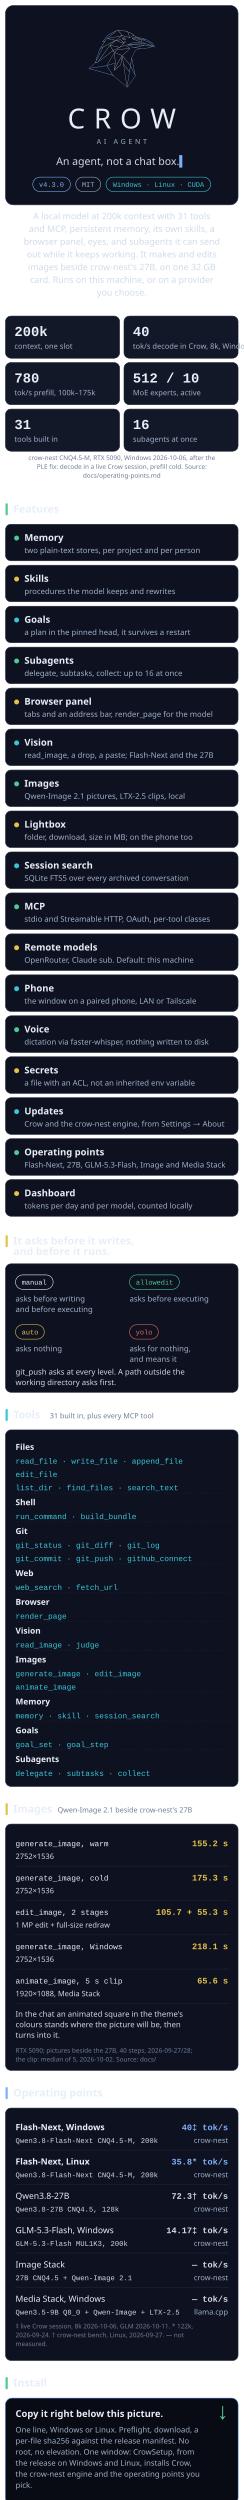
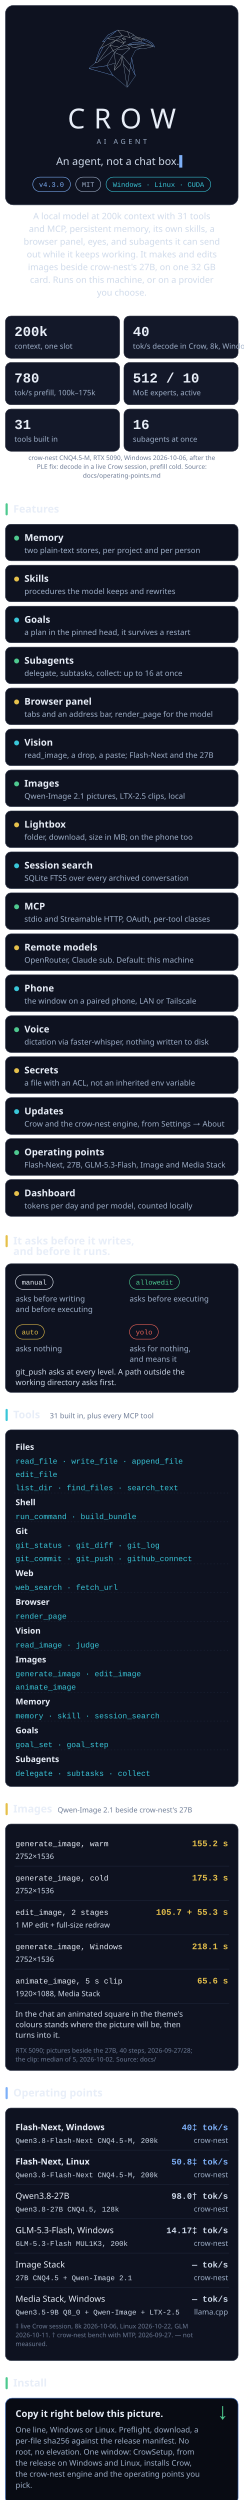
<svg xmlns="http://www.w3.org/2000/svg" viewBox="0 0 440 4516" width="440" height="4516" role="img" aria-label="Crow: an agent, not a chat box. Features, tools, images, operating points.">
  <rect x="10" y="10" width="420" height="360" rx="14" fill="#0e1220" stroke="#1c2438" />
  <g transform="translate(130 16) scale(0.176)">
    <g fill="none" stroke-width="3" stroke-linejoin="round" stroke-linecap="round">
      <path stroke="#6789b2" d="M642 273 650 285" />
      <path stroke="#6789b2" d="M699 404 693 409 651 426 615 496" />
      <path stroke="#6789b2" d="M239 554 183 601 178 610" />
      <path stroke="#6789b2" d="M650 689 573 799 567 802" />
      <path stroke="#6789b2" d="M428 688 563 803" />
      <path stroke="#90a7c2" d="M508 281 457 317" />
      <path stroke="#90a7c2" d="M647 289 622 301" />
      <path stroke="#90a7c2" d="M526 361 498 385" />
      <path stroke="#90a7c2" d="M755 371 820 386 823 389" />
      <path stroke="#90a7c2" d="M833 387 823 389" />
      <path stroke="#90a7c2" d="M823 389 758 405 699 404" />
      <path stroke="#90a7c2" d="M644 399 699 404" />
      <path stroke="#90a7c2" d="M587 414 515 480" />
      <path stroke="#90a7c2" d="M417 431 283 534 272 539" />
      <path stroke="#90a7c2" d="M436 453 433 454 362 573 360 581" />
      <path stroke="#90a7c2" d="M445 556 360 581" />
      <path stroke="#90a7c2" d="M530 572 564 793 567 794" />
      <path stroke="#90a7c2" d="M591 643 567 794" />
      <path stroke="#90a7c2" d="M563 803 567 802" />
      <path stroke="#90a7c2" d="M567 794 567 802" />
      <path stroke="#acbece" d="M572 235 625 261 635 269" />
      <path stroke="#acbece" d="M635 269 593 295" />
      <path stroke="#acbece" d="M635 269 642 273" />
      <path stroke="#acbece" d="M510 276 508 281" />
      <path stroke="#acbece" d="M510 276 376 302 368 306" />
      <path stroke="#acbece" d="M622 301 620 307 624 307" />
      <path stroke="#acbece" d="M534 297 515 302 517 306 532 313" />
      <path stroke="#acbece" d="M624 307 625 310 698 336 700 340" />
      <path stroke="#acbece" d="M624 307 699 311" />
      <path stroke="#acbece" d="M437 335 396 368" />
      <path stroke="#acbece" d="M549 337 544 345 529 355" />
      <path stroke="#acbece" d="M549 337 525 342" />
      <path stroke="#acbece" d="M498 385 497 390" />
      <path stroke="#acbece" d="M578 367 739 372" />
      <path stroke="#acbece" d="M562 369 575 370" />
      <path stroke="#acbece" d="M575 370 579 374 607 380 629 400 644 399" />
      <path stroke="#acbece" d="M739 372 737 375 648 395 644 399" />
      <path stroke="#acbece" d="M739 372 755 371" />
      <path stroke="#acbece" d="M388 376 275 531 272 539" />
      <path stroke="#acbece" d="M497 390 485 394" />
      <path stroke="#acbece" d="M497 390 551 373 590 403 591 407" />
      <path stroke="#acbece" d="M591 407 587 414" />
      <path stroke="#acbece" d="M591 407 465 418 438 447" />
      <path stroke="#acbece" d="M422 430 437 447" />
      <path stroke="#acbece" d="M438 448 515 480" />
      <path stroke="#acbece" d="M436 453 445 556" />
      <path stroke="#acbece" d="M515 484 523 488 594 575 600 578" />
      <path stroke="#acbece" d="M514 491 518 497 530 572" />
      <path stroke="#acbece" d="M272 539 265 547 248 551" />
      <path stroke="#acbece" d="M243 545 248 551" />
      <path stroke="#acbece" d="M248 551 239 554" />
      <path stroke="#acbece" d="M445 556 434 608 434 622" />
      <path stroke="#acbece" d="M530 572 535 574 587 642 591 643" />
      <path stroke="#acbece" d="M601 586 591 643" />
      <path stroke="#b9c0c4" d="M474 218 567 231 572 235" />
      <path stroke="#b9c0c4" d="M474 218 475 223 515 274" />
      <path stroke="#b9c0c4" d="M474 218 467 218" />
      <path stroke="#b9c0c4" d="M572 235 593 295" />
      <path stroke="#b9c0c4" d="M515 274 510 276" />
      <path stroke="#b9c0c4" d="M515 274 593 295" />
      <path stroke="#b9c0c4" d="M457 317 455 322" />
      <path stroke="#b9c0c4" d="M650 285 743 309 747 313" />
      <path stroke="#b9c0c4" d="M647 289 697 307 699 311" />
      <path stroke="#b9c0c4" d="M534 297 532 313" />
      <path stroke="#b9c0c4" d="M534 297 547 306 552 314 533 316 532 313" />
      <path stroke="#b9c0c4" d="M368 306 447 323" />
      <path stroke="#b9c0c4" d="M699 311 720 317" />
      <path stroke="#b9c0c4" d="M720 317 708 340" />
      <path stroke="#b9c0c4" d="M455 322 447 323" />
      <path stroke="#b9c0c4" d="M447 323 438 331" />
      <path stroke="#b9c0c4" d="M458 323 500 317 525 342" />
      <path stroke="#b9c0c4" d="M458 323 461 327 528 354" />
      <path stroke="#b9c0c4" d="M438 331 437 335" />
      <path stroke="#b9c0c4" d="M396 368 393 375" />
      <path stroke="#b9c0c4" d="M438 331 433 331 322 390" />
      <path stroke="#b9c0c4" d="M338 333 292 405" />
      <path stroke="#b9c0c4" d="M525 342 528 354" />
      <path stroke="#b9c0c4" d="M529 355 526 361" />
      <path stroke="#b9c0c4" d="M759 359 828 382" />
      <path stroke="#b9c0c4" d="M393 375 401 394 422 428" />
      <path stroke="#b9c0c4" d="M393 375 388 376" />
      <path stroke="#b9c0c4" d="M393 375 485 394" />
      <path stroke="#b9c0c4" d="M828 382 833 387" />
      <path stroke="#b9c0c4" d="M485 394 484 397 422 428" />
      <path stroke="#b9c0c4" d="M422 430 417 431" />
      <path stroke="#b9c0c4" d="M514 488 506 493 434 622" />
      <path stroke="#b9c0c4" d="M514 491 501 573 438 628 433 629" />
      <path stroke="#b9c0c4" d="M434 622 433 629" />
      <path stroke="#7eb0f8" d="M467 218 452 228" />
      <path stroke="#7eb0f8" d="M452 228 449 234 366 298 363 305" />
      <path stroke="#7eb0f8" d="M452 228 447 228 371 268 317 334 316 339" />
      <path stroke="#7eb0f8" d="M363 305 355 308 338 333" />
      <path stroke="#7eb0f8" d="M747 313 725 317" />
      <path stroke="#7eb0f8" d="M747 313 761 314 825 352 843 380 844 386" />
      <path stroke="#7eb0f8" d="M725 317 795 347 830 378" />
      <path stroke="#7eb0f8" d="M322 390 319 394" />
      <path stroke="#7eb0f8" d="M338 333 316 339" />
      <path stroke="#7eb0f8" d="M700 340 623 348 592 358 591 361" />
      <path stroke="#7eb0f8" d="M700 340 708 340" />
      <path stroke="#7eb0f8" d="M708 340 745 354 747 358" />
      <path stroke="#7eb0f8" d="M747 358 595 363 591 361" />
      <path stroke="#7eb0f8" d="M747 358 759 359" />
      <path stroke="#7eb0f8" d="M591 361 580 363 578 367" />
      <path stroke="#7eb0f8" d="M830 378 836 380 838 386" />
      <path stroke="#7eb0f8" d="M844 386 851 394" />
      <path stroke="#7eb0f8" d="M319 394 262 508 249 528" />
      <path stroke="#7eb0f8" d="M319 394 292 405" />
      <path stroke="#7eb0f8" d="M615 496 614 508" />
      <path stroke="#7eb0f8" d="M292 405 285 413 248 523 249 528" />
      <path stroke="#7eb0f8" d="M614 508 600 578" />
      <path stroke="#7eb0f8" d="M614 508 647 674" />
      <path stroke="#7eb0f8" d="M249 528 243 545" />
      <path stroke="#7eb0f8" d="M243 545 239 554" />
      <path stroke="#7eb0f8" d="M600 578 601 586" />
      <path stroke="#7eb0f8" d="M358 583 178 610" />
      <path stroke="#7eb0f8" d="M358 583 415 675 416 681" />
      <path stroke="#7eb0f8" d="M601 586 643 672 647 674" />
      <path stroke="#7eb0f8" d="M178 610 179 614 416 681" />
      <path stroke="#7eb0f8" d="M647 674 650 689" />
      <path stroke="#7eb0f8" d="M416 681 428 688" />
    </g>
  </g>
  <text x="220.0" y="232" font-family="-apple-system,BlinkMacSystemFont,'Segoe UI','Noto Sans',Helvetica,Arial,sans-serif" font-size="50" font-weight="300" fill="#e8eef8" text-anchor="middle" letter-spacing="16">CROW</text>
  <text x="220.0" y="260" font-family="-apple-system,BlinkMacSystemFont,'Segoe UI','Noto Sans',Helvetica,Arial,sans-serif" font-size="12.5" font-weight="400" fill="#9fb0c9" text-anchor="middle" letter-spacing="5">AI AGENT</text>
  <text x="220.0" y="298" text-anchor="middle" font-family="-apple-system,BlinkMacSystemFont,'Segoe UI','Noto Sans',Helvetica,Arial,sans-serif" font-size="19" fill="#cfdaea">An agent, not a chat box.<tspan fill="#7eb0f8">▍<animate attributeName="opacity" values="1;1;0;0" keyTimes="0;.5;.5;1" dur="1.1s" repeatCount="indefinite" />
    </tspan>
  </text>
  <rect x="59.2" y="320" width="68" height="26" rx="13" fill="none" stroke="#7eb0f8" />
  <text x="93" y="337.5" font-family="ui-monospace,SFMono-Regular,'SF Mono',Menlo,Consolas,'Liberation Mono',monospace" font-size="12.5" font-weight="400" fill="#7eb0f8" text-anchor="middle" letter-spacing="0">v4.3.0</text>
  <rect x="136.8" y="320" width="45" height="26" rx="13" fill="none" stroke="#9fb0c9" />
  <text x="159.2" y="337.5" font-family="ui-monospace,SFMono-Regular,'SF Mono',Menlo,Consolas,'Liberation Mono',monospace" font-size="12.5" font-weight="400" fill="#9fb0c9" text-anchor="middle" letter-spacing="0">MIT</text>
  <rect x="191.6" y="320" width="189" height="26" rx="13" fill="none" stroke="#39c6d8" />
  <text x="286.2" y="337.5" font-family="ui-monospace,SFMono-Regular,'SF Mono',Menlo,Consolas,'Liberation Mono',monospace" font-size="12.5" font-weight="400" fill="#39c6d8" text-anchor="middle" letter-spacing="0">Windows · Linux · CUDA</text>
  <text x="220.0" y="396" font-family="-apple-system,BlinkMacSystemFont,'Segoe UI','Noto Sans',Helvetica,Arial,sans-serif" font-size="16" font-weight="400" fill="#cfdaea" text-anchor="middle" letter-spacing="0">A local model at 200k context with 31 tools</text>
  <text x="220.0" y="419" font-family="-apple-system,BlinkMacSystemFont,'Segoe UI','Noto Sans',Helvetica,Arial,sans-serif" font-size="16" font-weight="400" fill="#cfdaea" text-anchor="middle" letter-spacing="0">and MCP, persistent memory, its own skills, a</text>
  <text x="220.0" y="442" font-family="-apple-system,BlinkMacSystemFont,'Segoe UI','Noto Sans',Helvetica,Arial,sans-serif" font-size="16" font-weight="400" fill="#cfdaea" text-anchor="middle" letter-spacing="0">browser panel, eyes, and subagents it can send</text>
  <text x="220.0" y="465" font-family="-apple-system,BlinkMacSystemFont,'Segoe UI','Noto Sans',Helvetica,Arial,sans-serif" font-size="16" font-weight="400" fill="#cfdaea" text-anchor="middle" letter-spacing="0">out while it keeps working. It makes and edits</text>
  <text x="220.0" y="488" font-family="-apple-system,BlinkMacSystemFont,'Segoe UI','Noto Sans',Helvetica,Arial,sans-serif" font-size="16" font-weight="400" fill="#cfdaea" text-anchor="middle" letter-spacing="0">images beside crow-nest's 27B, on one 32 GB</text>
  <text x="220.0" y="511" font-family="-apple-system,BlinkMacSystemFont,'Segoe UI','Noto Sans',Helvetica,Arial,sans-serif" font-size="16" font-weight="400" fill="#cfdaea" text-anchor="middle" letter-spacing="0">card. Runs on this machine, or on a provider</text>
  <text x="220.0" y="534" font-family="-apple-system,BlinkMacSystemFont,'Segoe UI','Noto Sans',Helvetica,Arial,sans-serif" font-size="16" font-weight="400" fill="#cfdaea" text-anchor="middle" letter-spacing="0">you choose.</text>
  <rect x="10" y="571" width="206" height="76" rx="10" fill="#131829" stroke="#131829" />
  <text x="26" y="607" font-family="ui-monospace,SFMono-Regular,'SF Mono',Menlo,Consolas,'Liberation Mono',monospace" font-size="25" font-weight="600" fill="#e8eef8" text-anchor="start" letter-spacing="0">200k</text>
  <text x="26" y="630" font-family="-apple-system,BlinkMacSystemFont,'Segoe UI','Noto Sans',Helvetica,Arial,sans-serif" font-size="13.5" font-weight="400" fill="#9fb0c9" text-anchor="start" letter-spacing="0">context, one slot</text>
  <rect x="224" y="571" width="206" height="76" rx="10" fill="#131829" stroke="#131829" />
  <text x="240" y="607" font-family="ui-monospace,SFMono-Regular,'SF Mono',Menlo,Consolas,'Liberation Mono',monospace" font-size="25" font-weight="600" fill="#e8eef8" text-anchor="start" letter-spacing="0">40</text>
  <text x="240" y="630" font-family="-apple-system,BlinkMacSystemFont,'Segoe UI','Noto Sans',Helvetica,Arial,sans-serif" font-size="13.5" font-weight="400" fill="#9fb0c9" text-anchor="start" letter-spacing="0">tok/s decode in Crow, 8k, Windows</text>
  <rect x="10" y="655" width="206" height="76" rx="10" fill="#131829" stroke="#131829" />
  <text x="26" y="691" font-family="ui-monospace,SFMono-Regular,'SF Mono',Menlo,Consolas,'Liberation Mono',monospace" font-size="25" font-weight="600" fill="#e8eef8" text-anchor="start" letter-spacing="0">780</text>
  <text x="26" y="714" font-family="-apple-system,BlinkMacSystemFont,'Segoe UI','Noto Sans',Helvetica,Arial,sans-serif" font-size="13.5" font-weight="400" fill="#9fb0c9" text-anchor="start" letter-spacing="0">tok/s prefill, 100k–175k</text>
  <rect x="224" y="655" width="206" height="76" rx="10" fill="#131829" stroke="#131829" />
  <text x="240" y="691" font-family="ui-monospace,SFMono-Regular,'SF Mono',Menlo,Consolas,'Liberation Mono',monospace" font-size="25" font-weight="600" fill="#e8eef8" text-anchor="start" letter-spacing="0">512 / 10</text>
  <text x="240" y="714" font-family="-apple-system,BlinkMacSystemFont,'Segoe UI','Noto Sans',Helvetica,Arial,sans-serif" font-size="13.5" font-weight="400" fill="#9fb0c9" text-anchor="start" letter-spacing="0">MoE experts, active</text>
  <rect x="10" y="739" width="206" height="76" rx="10" fill="#131829" stroke="#131829" />
  <text x="26" y="775" font-family="ui-monospace,SFMono-Regular,'SF Mono',Menlo,Consolas,'Liberation Mono',monospace" font-size="25" font-weight="600" fill="#e8eef8" text-anchor="start" letter-spacing="0">31</text>
  <text x="26" y="798" font-family="-apple-system,BlinkMacSystemFont,'Segoe UI','Noto Sans',Helvetica,Arial,sans-serif" font-size="13.5" font-weight="400" fill="#9fb0c9" text-anchor="start" letter-spacing="0">tools built in</text>
  <rect x="224" y="739" width="206" height="76" rx="10" fill="#131829" stroke="#131829" />
  <text x="240" y="775" font-family="ui-monospace,SFMono-Regular,'SF Mono',Menlo,Consolas,'Liberation Mono',monospace" font-size="25" font-weight="600" fill="#e8eef8" text-anchor="start" letter-spacing="0">16</text>
  <text x="240" y="798" font-family="-apple-system,BlinkMacSystemFont,'Segoe UI','Noto Sans',Helvetica,Arial,sans-serif" font-size="13.5" font-weight="400" fill="#9fb0c9" text-anchor="start" letter-spacing="0">subagents at once</text>
  <text x="220.0" y="831" font-family="-apple-system,BlinkMacSystemFont,'Segoe UI','Noto Sans',Helvetica,Arial,sans-serif" font-size="11.5" font-weight="400" fill="#6d7b95" text-anchor="middle" letter-spacing="0">crow-nest CNQ4.5-M, RTX 5090, Windows 2026-10-06, after the</text>
  <text x="220.0" y="847" font-family="-apple-system,BlinkMacSystemFont,'Segoe UI','Noto Sans',Helvetica,Arial,sans-serif" font-size="11.5" font-weight="400" fill="#6d7b95" text-anchor="middle" letter-spacing="0">PLE fix: decode in a live Crow session, prefill cold. Source:</text>
  <text x="220.0" y="863" font-family="-apple-system,BlinkMacSystemFont,'Segoe UI','Noto Sans',Helvetica,Arial,sans-serif" font-size="11.5" font-weight="400" fill="#6d7b95" text-anchor="middle" letter-spacing="0">docs/operating-points.md</text>
  <rect x="10" y="909" width="4" height="22" rx="2" fill="#4ec98f" />
  <text x="24" y="926" font-family="-apple-system,BlinkMacSystemFont,'Segoe UI','Noto Sans',Helvetica,Arial,sans-serif" font-size="19" font-weight="600" fill="#e8eef8" text-anchor="start" letter-spacing="0">Features</text>
  <rect x="10" y="947" width="420" height="66" rx="10" fill="#0e1220" stroke="#1c2438" />
  <circle cx="30" cy="972" r="4.5" fill="#4ec98f" />
  <text x="44" y="977" font-family="-apple-system,BlinkMacSystemFont,'Segoe UI','Noto Sans',Helvetica,Arial,sans-serif" font-size="17" font-weight="600" fill="#e8eef8" text-anchor="start" letter-spacing="0">Memory</text>
  <text x="44" y="999" font-family="-apple-system,BlinkMacSystemFont,'Segoe UI','Noto Sans',Helvetica,Arial,sans-serif" font-size="14" font-weight="400" fill="#9fb0c9" text-anchor="start" letter-spacing="0">two plain-text stores, per project and per person</text>
  <rect x="10" y="1021" width="420" height="66" rx="10" fill="#0e1220" stroke="#1c2438" />
  <circle cx="30" cy="1046" r="4.5" fill="#e5c04b" />
  <text x="44" y="1051" font-family="-apple-system,BlinkMacSystemFont,'Segoe UI','Noto Sans',Helvetica,Arial,sans-serif" font-size="17" font-weight="600" fill="#e8eef8" text-anchor="start" letter-spacing="0">Skills</text>
  <text x="44" y="1073" font-family="-apple-system,BlinkMacSystemFont,'Segoe UI','Noto Sans',Helvetica,Arial,sans-serif" font-size="14" font-weight="400" fill="#9fb0c9" text-anchor="start" letter-spacing="0">procedures the model keeps and rewrites</text>
  <rect x="10" y="1095" width="420" height="66" rx="10" fill="#0e1220" stroke="#1c2438" />
  <circle cx="30" cy="1120" r="4.5" fill="#39c6d8" />
  <text x="44" y="1125" font-family="-apple-system,BlinkMacSystemFont,'Segoe UI','Noto Sans',Helvetica,Arial,sans-serif" font-size="17" font-weight="600" fill="#e8eef8" text-anchor="start" letter-spacing="0">Goals</text>
  <text x="44" y="1147" font-family="-apple-system,BlinkMacSystemFont,'Segoe UI','Noto Sans',Helvetica,Arial,sans-serif" font-size="14" font-weight="400" fill="#9fb0c9" text-anchor="start" letter-spacing="0">a plan in the pinned head, it survives a restart</text>
  <rect x="10" y="1169" width="420" height="66" rx="10" fill="#0e1220" stroke="#1c2438" />
  <circle cx="30" cy="1194" r="4.5" fill="#4ec98f" />
  <text x="44" y="1199" font-family="-apple-system,BlinkMacSystemFont,'Segoe UI','Noto Sans',Helvetica,Arial,sans-serif" font-size="17" font-weight="600" fill="#e8eef8" text-anchor="start" letter-spacing="0">Subagents</text>
  <text x="44" y="1221" font-family="-apple-system,BlinkMacSystemFont,'Segoe UI','Noto Sans',Helvetica,Arial,sans-serif" font-size="14" font-weight="400" fill="#9fb0c9" text-anchor="start" letter-spacing="0">delegate, subtasks, collect: up to 16 at once</text>
  <rect x="10" y="1243" width="420" height="66" rx="10" fill="#0e1220" stroke="#1c2438" />
  <circle cx="30" cy="1268" r="4.5" fill="#e5c04b" />
  <text x="44" y="1273" font-family="-apple-system,BlinkMacSystemFont,'Segoe UI','Noto Sans',Helvetica,Arial,sans-serif" font-size="17" font-weight="600" fill="#e8eef8" text-anchor="start" letter-spacing="0">Browser panel</text>
  <text x="44" y="1295" font-family="-apple-system,BlinkMacSystemFont,'Segoe UI','Noto Sans',Helvetica,Arial,sans-serif" font-size="14" font-weight="400" fill="#9fb0c9" text-anchor="start" letter-spacing="0">tabs and an address bar, render_page for the model</text>
  <rect x="10" y="1317" width="420" height="66" rx="10" fill="#0e1220" stroke="#1c2438" />
  <circle cx="30" cy="1342" r="4.5" fill="#39c6d8" />
  <text x="44" y="1347" font-family="-apple-system,BlinkMacSystemFont,'Segoe UI','Noto Sans',Helvetica,Arial,sans-serif" font-size="17" font-weight="600" fill="#e8eef8" text-anchor="start" letter-spacing="0">Vision</text>
  <text x="44" y="1369" font-family="-apple-system,BlinkMacSystemFont,'Segoe UI','Noto Sans',Helvetica,Arial,sans-serif" font-size="14" font-weight="400" fill="#9fb0c9" text-anchor="start" letter-spacing="0">read_image, a drop, a paste; Flash-Next and the 27B</text>
  <rect x="10" y="1391" width="420" height="66" rx="10" fill="#0e1220" stroke="#1c2438" />
  <circle cx="30" cy="1416" r="4.5" fill="#4ec98f" />
  <text x="44" y="1421" font-family="-apple-system,BlinkMacSystemFont,'Segoe UI','Noto Sans',Helvetica,Arial,sans-serif" font-size="17" font-weight="600" fill="#e8eef8" text-anchor="start" letter-spacing="0">Images</text>
  <text x="44" y="1443" font-family="-apple-system,BlinkMacSystemFont,'Segoe UI','Noto Sans',Helvetica,Arial,sans-serif" font-size="14" font-weight="400" fill="#9fb0c9" text-anchor="start" letter-spacing="0">Qwen-Image 2.1 pictures, LTX-2.5 clips, local</text>
  <rect x="10" y="1465" width="420" height="66" rx="10" fill="#0e1220" stroke="#1c2438" />
  <circle cx="30" cy="1490" r="4.5" fill="#e5c04b" />
  <text x="44" y="1495" font-family="-apple-system,BlinkMacSystemFont,'Segoe UI','Noto Sans',Helvetica,Arial,sans-serif" font-size="17" font-weight="600" fill="#e8eef8" text-anchor="start" letter-spacing="0">Lightbox</text>
  <text x="44" y="1517" font-family="-apple-system,BlinkMacSystemFont,'Segoe UI','Noto Sans',Helvetica,Arial,sans-serif" font-size="14" font-weight="400" fill="#9fb0c9" text-anchor="start" letter-spacing="0">folder, download, size in MB; on the phone too</text>
  <rect x="10" y="1539" width="420" height="66" rx="10" fill="#0e1220" stroke="#1c2438" />
  <circle cx="30" cy="1564" r="4.5" fill="#39c6d8" />
  <text x="44" y="1569" font-family="-apple-system,BlinkMacSystemFont,'Segoe UI','Noto Sans',Helvetica,Arial,sans-serif" font-size="17" font-weight="600" fill="#e8eef8" text-anchor="start" letter-spacing="0">Session search</text>
  <text x="44" y="1591" font-family="-apple-system,BlinkMacSystemFont,'Segoe UI','Noto Sans',Helvetica,Arial,sans-serif" font-size="14" font-weight="400" fill="#9fb0c9" text-anchor="start" letter-spacing="0">SQLite FTS5 over every archived conversation</text>
  <rect x="10" y="1613" width="420" height="66" rx="10" fill="#0e1220" stroke="#1c2438" />
  <circle cx="30" cy="1638" r="4.5" fill="#4ec98f" />
  <text x="44" y="1643" font-family="-apple-system,BlinkMacSystemFont,'Segoe UI','Noto Sans',Helvetica,Arial,sans-serif" font-size="17" font-weight="600" fill="#e8eef8" text-anchor="start" letter-spacing="0">MCP</text>
  <text x="44" y="1665" font-family="-apple-system,BlinkMacSystemFont,'Segoe UI','Noto Sans',Helvetica,Arial,sans-serif" font-size="14" font-weight="400" fill="#9fb0c9" text-anchor="start" letter-spacing="0">stdio and Streamable HTTP, OAuth, per-tool classes</text>
  <rect x="10" y="1687" width="420" height="66" rx="10" fill="#0e1220" stroke="#1c2438" />
  <circle cx="30" cy="1712" r="4.5" fill="#e5c04b" />
  <text x="44" y="1717" font-family="-apple-system,BlinkMacSystemFont,'Segoe UI','Noto Sans',Helvetica,Arial,sans-serif" font-size="17" font-weight="600" fill="#e8eef8" text-anchor="start" letter-spacing="0">Remote models</text>
  <text x="44" y="1739" font-family="-apple-system,BlinkMacSystemFont,'Segoe UI','Noto Sans',Helvetica,Arial,sans-serif" font-size="14" font-weight="400" fill="#9fb0c9" text-anchor="start" letter-spacing="0">OpenRouter, Claude sub. Default: this machine</text>
  <rect x="10" y="1761" width="420" height="66" rx="10" fill="#0e1220" stroke="#1c2438" />
  <circle cx="30" cy="1786" r="4.5" fill="#39c6d8" />
  <text x="44" y="1791" font-family="-apple-system,BlinkMacSystemFont,'Segoe UI','Noto Sans',Helvetica,Arial,sans-serif" font-size="17" font-weight="600" fill="#e8eef8" text-anchor="start" letter-spacing="0">Phone</text>
  <text x="44" y="1813" font-family="-apple-system,BlinkMacSystemFont,'Segoe UI','Noto Sans',Helvetica,Arial,sans-serif" font-size="14" font-weight="400" fill="#9fb0c9" text-anchor="start" letter-spacing="0">the window on a paired phone, LAN or Tailscale</text>
  <rect x="10" y="1835" width="420" height="66" rx="10" fill="#0e1220" stroke="#1c2438" />
  <circle cx="30" cy="1860" r="4.5" fill="#4ec98f" />
  <text x="44" y="1865" font-family="-apple-system,BlinkMacSystemFont,'Segoe UI','Noto Sans',Helvetica,Arial,sans-serif" font-size="17" font-weight="600" fill="#e8eef8" text-anchor="start" letter-spacing="0">Voice</text>
  <text x="44" y="1887" font-family="-apple-system,BlinkMacSystemFont,'Segoe UI','Noto Sans',Helvetica,Arial,sans-serif" font-size="14" font-weight="400" fill="#9fb0c9" text-anchor="start" letter-spacing="0">dictation via faster-whisper, nothing written to disk</text>
  <rect x="10" y="1909" width="420" height="66" rx="10" fill="#0e1220" stroke="#1c2438" />
  <circle cx="30" cy="1934" r="4.5" fill="#e5c04b" />
  <text x="44" y="1939" font-family="-apple-system,BlinkMacSystemFont,'Segoe UI','Noto Sans',Helvetica,Arial,sans-serif" font-size="17" font-weight="600" fill="#e8eef8" text-anchor="start" letter-spacing="0">Secrets</text>
  <text x="44" y="1961" font-family="-apple-system,BlinkMacSystemFont,'Segoe UI','Noto Sans',Helvetica,Arial,sans-serif" font-size="14" font-weight="400" fill="#9fb0c9" text-anchor="start" letter-spacing="0">a file with an ACL, not an inherited env variable</text>
  <rect x="10" y="1983" width="420" height="66" rx="10" fill="#0e1220" stroke="#1c2438" />
  <circle cx="30" cy="2008" r="4.5" fill="#39c6d8" />
  <text x="44" y="2013" font-family="-apple-system,BlinkMacSystemFont,'Segoe UI','Noto Sans',Helvetica,Arial,sans-serif" font-size="17" font-weight="600" fill="#e8eef8" text-anchor="start" letter-spacing="0">Updates</text>
  <text x="44" y="2035" font-family="-apple-system,BlinkMacSystemFont,'Segoe UI','Noto Sans',Helvetica,Arial,sans-serif" font-size="14" font-weight="400" fill="#9fb0c9" text-anchor="start" letter-spacing="0">Crow and the crow-nest engine, from Settings → About</text>
  <rect x="10" y="2057" width="420" height="66" rx="10" fill="#0e1220" stroke="#1c2438" />
  <circle cx="30" cy="2082" r="4.5" fill="#4ec98f" />
  <text x="44" y="2087" font-family="-apple-system,BlinkMacSystemFont,'Segoe UI','Noto Sans',Helvetica,Arial,sans-serif" font-size="17" font-weight="600" fill="#e8eef8" text-anchor="start" letter-spacing="0">Operating points</text>
  <text x="44" y="2109" font-family="-apple-system,BlinkMacSystemFont,'Segoe UI','Noto Sans',Helvetica,Arial,sans-serif" font-size="14" font-weight="400" fill="#9fb0c9" text-anchor="start" letter-spacing="0">Flash-Next, 27B, GLM-5.3-Flash, Image and Media Stack</text>
  <rect x="10" y="2131" width="420" height="66" rx="10" fill="#0e1220" stroke="#1c2438" />
  <circle cx="30" cy="2156" r="4.5" fill="#e5c04b" />
  <text x="44" y="2161" font-family="-apple-system,BlinkMacSystemFont,'Segoe UI','Noto Sans',Helvetica,Arial,sans-serif" font-size="17" font-weight="600" fill="#e8eef8" text-anchor="start" letter-spacing="0">Dashboard</text>
  <text x="44" y="2183" font-family="-apple-system,BlinkMacSystemFont,'Segoe UI','Noto Sans',Helvetica,Arial,sans-serif" font-size="14" font-weight="400" fill="#9fb0c9" text-anchor="start" letter-spacing="0">tokens per day and per model, counted locally</text>
  <rect x="10" y="2231" width="4" height="22" rx="2" fill="#e5c04b" />
  <text x="24" y="2248" font-family="-apple-system,BlinkMacSystemFont,'Segoe UI','Noto Sans',Helvetica,Arial,sans-serif" font-size="19" font-weight="600" fill="#e8eef8" text-anchor="start" letter-spacing="0">It asks before it writes,</text>
  <text x="24" y="2267" font-family="-apple-system,BlinkMacSystemFont,'Segoe UI','Noto Sans',Helvetica,Arial,sans-serif" font-size="19" font-weight="600" fill="#e8eef8" text-anchor="start" letter-spacing="0">and before it runs.</text>
  <rect x="10" y="2283" width="420" height="232" rx="10" fill="#0e1220" stroke="#1c2438" />
  <rect x="28" y="2303" width="68" height="26" rx="13" fill="none" stroke="#e8eef8" />
  <text x="61.8" y="2320.5" font-family="ui-monospace,SFMono-Regular,'SF Mono',Menlo,Consolas,'Liberation Mono',monospace" font-size="12.5" font-weight="400" fill="#e8eef8" text-anchor="middle" letter-spacing="0">manual</text>
  <text x="28" y="2351" font-family="-apple-system,BlinkMacSystemFont,'Segoe UI','Noto Sans',Helvetica,Arial,sans-serif" font-size="14" font-weight="400" fill="#9fb0c9" text-anchor="start" letter-spacing="0">asks before writing</text>
  <text x="28" y="2370" font-family="-apple-system,BlinkMacSystemFont,'Segoe UI','Noto Sans',Helvetica,Arial,sans-serif" font-size="14" font-weight="400" fill="#9fb0c9" text-anchor="start" letter-spacing="0">and before executing</text>
  <rect x="234" y="2303" width="90" height="26" rx="13" fill="none" stroke="#4ec98f" />
  <text x="279.2" y="2320.5" font-family="ui-monospace,SFMono-Regular,'SF Mono',Menlo,Consolas,'Liberation Mono',monospace" font-size="12.5" font-weight="400" fill="#4ec98f" text-anchor="middle" letter-spacing="0">allowedit</text>
  <text x="234" y="2351" font-family="-apple-system,BlinkMacSystemFont,'Segoe UI','Noto Sans',Helvetica,Arial,sans-serif" font-size="14" font-weight="400" fill="#9fb0c9" text-anchor="start" letter-spacing="0">asks before executing</text>
  <rect x="28" y="2393" width="52" height="26" rx="13" fill="none" stroke="#e5c04b" />
  <text x="54.2" y="2410.5" font-family="ui-monospace,SFMono-Regular,'SF Mono',Menlo,Consolas,'Liberation Mono',monospace" font-size="12.5" font-weight="400" fill="#e5c04b" text-anchor="middle" letter-spacing="0">auto</text>
  <text x="28" y="2441" font-family="-apple-system,BlinkMacSystemFont,'Segoe UI','Noto Sans',Helvetica,Arial,sans-serif" font-size="14" font-weight="400" fill="#9fb0c9" text-anchor="start" letter-spacing="0">asks nothing</text>
  <rect x="234" y="2393" width="52" height="26" rx="13" fill="none" stroke="#f0655a" />
  <text x="260.2" y="2410.5" font-family="ui-monospace,SFMono-Regular,'SF Mono',Menlo,Consolas,'Liberation Mono',monospace" font-size="12.5" font-weight="400" fill="#f0655a" text-anchor="middle" letter-spacing="0">yolo</text>
  <text x="234" y="2441" font-family="-apple-system,BlinkMacSystemFont,'Segoe UI','Noto Sans',Helvetica,Arial,sans-serif" font-size="14" font-weight="400" fill="#9fb0c9" text-anchor="start" letter-spacing="0">asks for nothing,</text>
  <text x="234" y="2460" font-family="-apple-system,BlinkMacSystemFont,'Segoe UI','Noto Sans',Helvetica,Arial,sans-serif" font-size="14" font-weight="400" fill="#9fb0c9" text-anchor="start" letter-spacing="0">and means it</text>
  <text x="28" y="2483" font-family="-apple-system,BlinkMacSystemFont,'Segoe UI','Noto Sans',Helvetica,Arial,sans-serif" font-size="14" font-weight="400" fill="#cfdaea" text-anchor="start" letter-spacing="0">git_push asks at every level. A path outside the</text>
  <text x="28" y="2502" font-family="-apple-system,BlinkMacSystemFont,'Segoe UI','Noto Sans',Helvetica,Arial,sans-serif" font-size="14" font-weight="400" fill="#cfdaea" text-anchor="start" letter-spacing="0">working directory asks first.</text>
  <rect x="10" y="2545" width="4" height="22" rx="2" fill="#39c6d8" />
  <text x="24" y="2562" font-family="-apple-system,BlinkMacSystemFont,'Segoe UI','Noto Sans',Helvetica,Arial,sans-serif" font-size="19" font-weight="600" fill="#e8eef8" text-anchor="start" letter-spacing="0">Tools</text>
  <text x="90" y="2562" font-family="-apple-system,BlinkMacSystemFont,'Segoe UI','Noto Sans',Helvetica,Arial,sans-serif" font-size="13" font-weight="400" fill="#6d7b95" text-anchor="start" letter-spacing="0">31 built in, plus every MCP tool</text>
  <rect x="10" y="2583" width="420" height="644" rx="10" fill="#0e1220" stroke="#1c2438" />
  <text x="28" y="2619" font-family="-apple-system,BlinkMacSystemFont,'Segoe UI','Noto Sans',Helvetica,Arial,sans-serif" font-size="15" font-weight="600" fill="#e8eef8" text-anchor="start" letter-spacing="0">Files</text>
  <text x="28" y="2644" font-family="ui-monospace,SFMono-Regular,'SF Mono',Menlo,Consolas,'Liberation Mono',monospace" font-size="14" font-weight="400" fill="#39c6d8" text-anchor="start" letter-spacing="0">read_file · write_file · append_file</text>
  <text x="28" y="2668" font-family="ui-monospace,SFMono-Regular,'SF Mono',Menlo,Consolas,'Liberation Mono',monospace" font-size="14" font-weight="400" fill="#39c6d8" text-anchor="start" letter-spacing="0">edit_file</text>
  <text x="28" y="2692" font-family="ui-monospace,SFMono-Regular,'SF Mono',Menlo,Consolas,'Liberation Mono',monospace" font-size="14" font-weight="400" fill="#39c6d8" text-anchor="start" letter-spacing="0">list_dir · find_files · search_text</text>
  <line x1="26" y1="2697" x2="414" y2="2697" stroke="#1c2438" stroke-dasharray="2 4" />
  <text x="28" y="2719" font-family="-apple-system,BlinkMacSystemFont,'Segoe UI','Noto Sans',Helvetica,Arial,sans-serif" font-size="15" font-weight="600" fill="#e8eef8" text-anchor="start" letter-spacing="0">Shell</text>
  <text x="28" y="2744" font-family="ui-monospace,SFMono-Regular,'SF Mono',Menlo,Consolas,'Liberation Mono',monospace" font-size="14" font-weight="400" fill="#39c6d8" text-anchor="start" letter-spacing="0">run_command · build_bundle</text>
  <line x1="26" y1="2749" x2="414" y2="2749" stroke="#1c2438" stroke-dasharray="2 4" />
  <text x="28" y="2771" font-family="-apple-system,BlinkMacSystemFont,'Segoe UI','Noto Sans',Helvetica,Arial,sans-serif" font-size="15" font-weight="600" fill="#e8eef8" text-anchor="start" letter-spacing="0">Git</text>
  <text x="28" y="2796" font-family="ui-monospace,SFMono-Regular,'SF Mono',Menlo,Consolas,'Liberation Mono',monospace" font-size="14" font-weight="400" fill="#39c6d8" text-anchor="start" letter-spacing="0">git_status · git_diff · git_log</text>
  <text x="28" y="2820" font-family="ui-monospace,SFMono-Regular,'SF Mono',Menlo,Consolas,'Liberation Mono',monospace" font-size="14" font-weight="400" fill="#39c6d8" text-anchor="start" letter-spacing="0">git_commit · git_push · github_connect</text>
  <line x1="26" y1="2825" x2="414" y2="2825" stroke="#1c2438" stroke-dasharray="2 4" />
  <text x="28" y="2847" font-family="-apple-system,BlinkMacSystemFont,'Segoe UI','Noto Sans',Helvetica,Arial,sans-serif" font-size="15" font-weight="600" fill="#e8eef8" text-anchor="start" letter-spacing="0">Web</text>
  <text x="28" y="2872" font-family="ui-monospace,SFMono-Regular,'SF Mono',Menlo,Consolas,'Liberation Mono',monospace" font-size="14" font-weight="400" fill="#39c6d8" text-anchor="start" letter-spacing="0">web_search · fetch_url</text>
  <line x1="26" y1="2877" x2="414" y2="2877" stroke="#1c2438" stroke-dasharray="2 4" />
  <text x="28" y="2899" font-family="-apple-system,BlinkMacSystemFont,'Segoe UI','Noto Sans',Helvetica,Arial,sans-serif" font-size="15" font-weight="600" fill="#e8eef8" text-anchor="start" letter-spacing="0">Browser</text>
  <text x="28" y="2924" font-family="ui-monospace,SFMono-Regular,'SF Mono',Menlo,Consolas,'Liberation Mono',monospace" font-size="14" font-weight="400" fill="#39c6d8" text-anchor="start" letter-spacing="0">render_page</text>
  <line x1="26" y1="2929" x2="414" y2="2929" stroke="#1c2438" stroke-dasharray="2 4" />
  <text x="28" y="2951" font-family="-apple-system,BlinkMacSystemFont,'Segoe UI','Noto Sans',Helvetica,Arial,sans-serif" font-size="15" font-weight="600" fill="#e8eef8" text-anchor="start" letter-spacing="0">Vision</text>
  <text x="28" y="2976" font-family="ui-monospace,SFMono-Regular,'SF Mono',Menlo,Consolas,'Liberation Mono',monospace" font-size="14" font-weight="400" fill="#39c6d8" text-anchor="start" letter-spacing="0">read_image · judge</text>
  <line x1="26" y1="2981" x2="414" y2="2981" stroke="#1c2438" stroke-dasharray="2 4" />
  <text x="28" y="3003" font-family="-apple-system,BlinkMacSystemFont,'Segoe UI','Noto Sans',Helvetica,Arial,sans-serif" font-size="15" font-weight="600" fill="#e8eef8" text-anchor="start" letter-spacing="0">Images</text>
  <text x="28" y="3028" font-family="ui-monospace,SFMono-Regular,'SF Mono',Menlo,Consolas,'Liberation Mono',monospace" font-size="14" font-weight="400" fill="#39c6d8" text-anchor="start" letter-spacing="0">generate_image · edit_image</text>
  <text x="28" y="3052" font-family="ui-monospace,SFMono-Regular,'SF Mono',Menlo,Consolas,'Liberation Mono',monospace" font-size="14" font-weight="400" fill="#39c6d8" text-anchor="start" letter-spacing="0">animate_image</text>
  <line x1="26" y1="3057" x2="414" y2="3057" stroke="#1c2438" stroke-dasharray="2 4" />
  <text x="28" y="3079" font-family="-apple-system,BlinkMacSystemFont,'Segoe UI','Noto Sans',Helvetica,Arial,sans-serif" font-size="15" font-weight="600" fill="#e8eef8" text-anchor="start" letter-spacing="0">Memory</text>
  <text x="28" y="3104" font-family="ui-monospace,SFMono-Regular,'SF Mono',Menlo,Consolas,'Liberation Mono',monospace" font-size="14" font-weight="400" fill="#39c6d8" text-anchor="start" letter-spacing="0">memory · skill · session_search</text>
  <line x1="26" y1="3109" x2="414" y2="3109" stroke="#1c2438" stroke-dasharray="2 4" />
  <text x="28" y="3131" font-family="-apple-system,BlinkMacSystemFont,'Segoe UI','Noto Sans',Helvetica,Arial,sans-serif" font-size="15" font-weight="600" fill="#e8eef8" text-anchor="start" letter-spacing="0">Goals</text>
  <text x="28" y="3156" font-family="ui-monospace,SFMono-Regular,'SF Mono',Menlo,Consolas,'Liberation Mono',monospace" font-size="14" font-weight="400" fill="#39c6d8" text-anchor="start" letter-spacing="0">goal_set · goal_step</text>
  <line x1="26" y1="3161" x2="414" y2="3161" stroke="#1c2438" stroke-dasharray="2 4" />
  <text x="28" y="3183" font-family="-apple-system,BlinkMacSystemFont,'Segoe UI','Noto Sans',Helvetica,Arial,sans-serif" font-size="15" font-weight="600" fill="#e8eef8" text-anchor="start" letter-spacing="0">Subagents</text>
  <text x="28" y="3208" font-family="ui-monospace,SFMono-Regular,'SF Mono',Menlo,Consolas,'Liberation Mono',monospace" font-size="14" font-weight="400" fill="#39c6d8" text-anchor="start" letter-spacing="0">delegate · subtasks · collect</text>
  <rect x="10" y="3257" width="4" height="22" rx="2" fill="#e5c04b" />
  <text x="24" y="3274" font-family="-apple-system,BlinkMacSystemFont,'Segoe UI','Noto Sans',Helvetica,Arial,sans-serif" font-size="19" font-weight="600" fill="#e8eef8" text-anchor="start" letter-spacing="0">Images</text>
  <text x="104" y="3274" font-family="-apple-system,BlinkMacSystemFont,'Segoe UI','Noto Sans',Helvetica,Arial,sans-serif" font-size="13" font-weight="400" fill="#6d7b95" text-anchor="start" letter-spacing="0">Qwen-Image 2.1 beside crow-nest's 27B</text>
  <rect x="10" y="3295" width="420" height="445" rx="10" fill="#0e1220" stroke="#1c2438" />
  <text x="28" y="3335" font-family="ui-monospace,SFMono-Regular,'SF Mono',Menlo,Consolas,'Liberation Mono',monospace" font-size="14" font-weight="400" fill="#e8eef8" text-anchor="start" letter-spacing="0">generate_image, warm</text>
  <text x="412" y="3335" font-family="ui-monospace,SFMono-Regular,'SF Mono',Menlo,Consolas,'Liberation Mono',monospace" font-size="15.5" font-weight="600" fill="#e5c04b" text-anchor="end" letter-spacing="0">155.2 s</text>
  <text x="28" y="3358" font-family="-apple-system,BlinkMacSystemFont,'Segoe UI','Noto Sans',Helvetica,Arial,sans-serif" font-size="13.5" font-weight="400" fill="#cfdaea" text-anchor="start" letter-spacing="0">2752×1536</text>
  <line x1="26" y1="3371" x2="414" y2="3371" stroke="#1c2438" />
  <text x="28" y="3397" font-family="ui-monospace,SFMono-Regular,'SF Mono',Menlo,Consolas,'Liberation Mono',monospace" font-size="14" font-weight="400" fill="#e8eef8" text-anchor="start" letter-spacing="0">generate_image, cold</text>
  <text x="412" y="3397" font-family="ui-monospace,SFMono-Regular,'SF Mono',Menlo,Consolas,'Liberation Mono',monospace" font-size="15.5" font-weight="600" fill="#e5c04b" text-anchor="end" letter-spacing="0">175.3 s</text>
  <text x="28" y="3420" font-family="-apple-system,BlinkMacSystemFont,'Segoe UI','Noto Sans',Helvetica,Arial,sans-serif" font-size="13.5" font-weight="400" fill="#cfdaea" text-anchor="start" letter-spacing="0">2752×1536</text>
  <line x1="26" y1="3433" x2="414" y2="3433" stroke="#1c2438" />
  <text x="28" y="3459" font-family="ui-monospace,SFMono-Regular,'SF Mono',Menlo,Consolas,'Liberation Mono',monospace" font-size="14" font-weight="400" fill="#e8eef8" text-anchor="start" letter-spacing="0">edit_image, 2 stages</text>
  <text x="412" y="3459" font-family="ui-monospace,SFMono-Regular,'SF Mono',Menlo,Consolas,'Liberation Mono',monospace" font-size="15.5" font-weight="600" fill="#e5c04b" text-anchor="end" letter-spacing="0">105.7 + 55.3 s</text>
  <text x="28" y="3482" font-family="-apple-system,BlinkMacSystemFont,'Segoe UI','Noto Sans',Helvetica,Arial,sans-serif" font-size="13.5" font-weight="400" fill="#cfdaea" text-anchor="start" letter-spacing="0">1 MP edit + full-size redraw</text>
  <line x1="26" y1="3495" x2="414" y2="3495" stroke="#1c2438" />
  <text x="28" y="3521" font-family="ui-monospace,SFMono-Regular,'SF Mono',Menlo,Consolas,'Liberation Mono',monospace" font-size="14" font-weight="400" fill="#e8eef8" text-anchor="start" letter-spacing="0">generate_image, Windows</text>
  <text x="412" y="3521" font-family="ui-monospace,SFMono-Regular,'SF Mono',Menlo,Consolas,'Liberation Mono',monospace" font-size="15.5" font-weight="600" fill="#e5c04b" text-anchor="end" letter-spacing="0">218.1 s</text>
  <text x="28" y="3544" font-family="-apple-system,BlinkMacSystemFont,'Segoe UI','Noto Sans',Helvetica,Arial,sans-serif" font-size="13.5" font-weight="400" fill="#cfdaea" text-anchor="start" letter-spacing="0">2752×1536</text>
  <line x1="26" y1="3557" x2="414" y2="3557" stroke="#1c2438" />
  <text x="28" y="3583" font-family="ui-monospace,SFMono-Regular,'SF Mono',Menlo,Consolas,'Liberation Mono',monospace" font-size="14" font-weight="400" fill="#e8eef8" text-anchor="start" letter-spacing="0">animate_image, 5 s clip</text>
  <text x="412" y="3583" font-family="ui-monospace,SFMono-Regular,'SF Mono',Menlo,Consolas,'Liberation Mono',monospace" font-size="15.5" font-weight="600" fill="#e5c04b" text-anchor="end" letter-spacing="0">65.6 s</text>
  <text x="28" y="3606" font-family="-apple-system,BlinkMacSystemFont,'Segoe UI','Noto Sans',Helvetica,Arial,sans-serif" font-size="13.5" font-weight="400" fill="#cfdaea" text-anchor="start" letter-spacing="0">1920×1088, Media Stack</text>
  <line x1="26" y1="3619" x2="414" y2="3619" stroke="#1c2438" />
  <text x="28" y="3643" font-family="-apple-system,BlinkMacSystemFont,'Segoe UI','Noto Sans',Helvetica,Arial,sans-serif" font-size="14" font-weight="400" fill="#cfdaea" text-anchor="start" letter-spacing="0">In the chat an animated square in the theme's</text>
  <text x="28" y="3662" font-family="-apple-system,BlinkMacSystemFont,'Segoe UI','Noto Sans',Helvetica,Arial,sans-serif" font-size="14" font-weight="400" fill="#cfdaea" text-anchor="start" letter-spacing="0">colours stands where the picture will be, then</text>
  <text x="28" y="3681" font-family="-apple-system,BlinkMacSystemFont,'Segoe UI','Noto Sans',Helvetica,Arial,sans-serif" font-size="14" font-weight="400" fill="#cfdaea" text-anchor="start" letter-spacing="0">turns into it.</text>
  <text x="28" y="3708" font-family="-apple-system,BlinkMacSystemFont,'Segoe UI','Noto Sans',Helvetica,Arial,sans-serif" font-size="11.5" font-weight="400" fill="#6d7b95" text-anchor="start" letter-spacing="0">RTX 5090; pictures beside the 27B, 40 steps, 2026-09-27/28;</text>
  <text x="28" y="3724" font-family="-apple-system,BlinkMacSystemFont,'Segoe UI','Noto Sans',Helvetica,Arial,sans-serif" font-size="11.5" font-weight="400" fill="#6d7b95" text-anchor="start" letter-spacing="0">the clip: median of 5, 2026-10-02. Source: docs/</text>
  <rect x="10" y="3770" width="4" height="22" rx="2" fill="#7eb0f8" />
  <text x="24" y="3787" font-family="-apple-system,BlinkMacSystemFont,'Segoe UI','Noto Sans',Helvetica,Arial,sans-serif" font-size="19" font-weight="600" fill="#e8eef8" text-anchor="start" letter-spacing="0">Operating points</text>
  <rect x="10" y="3808" width="420" height="456" rx="10" fill="#0e1220" stroke="#1c2438" />
  <text x="28" y="3848" font-family="-apple-system,BlinkMacSystemFont,'Segoe UI','Noto Sans',Helvetica,Arial,sans-serif" font-size="15.5" font-weight="600" fill="#e8eef8" text-anchor="start" letter-spacing="0">Flash-Next, Windows</text>
  <text x="412" y="3848" font-family="ui-monospace,SFMono-Regular,'SF Mono',Menlo,Consolas,'Liberation Mono',monospace" font-size="15.5" font-weight="600" fill="#7eb0f8" text-anchor="end" letter-spacing="0">40‡ tok/s</text>
  <text x="28" y="3871" font-family="ui-monospace,SFMono-Regular,'SF Mono',Menlo,Consolas,'Liberation Mono',monospace" font-size="13" font-weight="400" fill="#cfdaea" text-anchor="start" letter-spacing="0">Qwen3.8-Flash-Next CNQ4.5-M, 200k</text>
  <text x="412" y="3871" font-family="-apple-system,BlinkMacSystemFont,'Segoe UI','Noto Sans',Helvetica,Arial,sans-serif" font-size="13.5" font-weight="400" fill="#9fb0c9" text-anchor="end" letter-spacing="0">crow-nest</text>
  <line x1="26" y1="3884" x2="414" y2="3884" stroke="#1c2438" />
  <text x="28" y="3910" font-family="-apple-system,BlinkMacSystemFont,'Segoe UI','Noto Sans',Helvetica,Arial,sans-serif" font-size="15.5" font-weight="600" fill="#e8eef8" text-anchor="start" letter-spacing="0">Flash-Next, Linux</text>
-   <text x="412" y="3910" font-family="ui-monospace,SFMono-Regular,'SF Mono',Menlo,Consolas,'Liberation Mono',monospace" font-size="15.5" font-weight="600" fill="#7eb0f8" text-anchor="end" letter-spacing="0">35.8* tok/s</text>
+   <text x="412" y="3910" font-family="ui-monospace,SFMono-Regular,'SF Mono',Menlo,Consolas,'Liberation Mono',monospace" font-size="15.5" font-weight="600" fill="#7eb0f8" text-anchor="end" letter-spacing="0">50.8‡ tok/s</text>
  <text x="28" y="3933" font-family="ui-monospace,SFMono-Regular,'SF Mono',Menlo,Consolas,'Liberation Mono',monospace" font-size="13" font-weight="400" fill="#cfdaea" text-anchor="start" letter-spacing="0">Qwen3.8-Flash-Next CNQ4.5-M, 200k</text>
  <text x="412" y="3933" font-family="-apple-system,BlinkMacSystemFont,'Segoe UI','Noto Sans',Helvetica,Arial,sans-serif" font-size="13.5" font-weight="400" fill="#9fb0c9" text-anchor="end" letter-spacing="0">crow-nest</text>
  <line x1="26" y1="3946" x2="414" y2="3946" stroke="#1c2438" />
  <text x="28" y="3972" font-family="-apple-system,BlinkMacSystemFont,'Segoe UI','Noto Sans',Helvetica,Arial,sans-serif" font-size="15.5" font-weight="400" fill="#e8eef8" text-anchor="start" letter-spacing="0">Qwen3.8-27B</text>
-   <text x="412" y="3972" font-family="ui-monospace,SFMono-Regular,'SF Mono',Menlo,Consolas,'Liberation Mono',monospace" font-size="15.5" font-weight="600" fill="#cfdaea" text-anchor="end" letter-spacing="0">72.3† tok/s</text>
+   <text x="412" y="3972" font-family="ui-monospace,SFMono-Regular,'SF Mono',Menlo,Consolas,'Liberation Mono',monospace" font-size="15.5" font-weight="600" fill="#cfdaea" text-anchor="end" letter-spacing="0">98.0† tok/s</text>
  <text x="28" y="3995" font-family="ui-monospace,SFMono-Regular,'SF Mono',Menlo,Consolas,'Liberation Mono',monospace" font-size="13" font-weight="400" fill="#cfdaea" text-anchor="start" letter-spacing="0">Qwen3.8-27B CNQ4.5, 128k</text>
  <text x="412" y="3995" font-family="-apple-system,BlinkMacSystemFont,'Segoe UI','Noto Sans',Helvetica,Arial,sans-serif" font-size="13.5" font-weight="400" fill="#9fb0c9" text-anchor="end" letter-spacing="0">crow-nest</text>
  <line x1="26" y1="4008" x2="414" y2="4008" stroke="#1c2438" />
  <text x="28" y="4034" font-family="-apple-system,BlinkMacSystemFont,'Segoe UI','Noto Sans',Helvetica,Arial,sans-serif" font-size="15.5" font-weight="400" fill="#e8eef8" text-anchor="start" letter-spacing="0">GLM-5.3-Flash, Windows</text>
  <text x="412" y="4034" font-family="ui-monospace,SFMono-Regular,'SF Mono',Menlo,Consolas,'Liberation Mono',monospace" font-size="15.5" font-weight="600" fill="#cfdaea" text-anchor="end" letter-spacing="0">14.17‡ tok/s</text>
  <text x="28" y="4057" font-family="ui-monospace,SFMono-Regular,'SF Mono',Menlo,Consolas,'Liberation Mono',monospace" font-size="13" font-weight="400" fill="#cfdaea" text-anchor="start" letter-spacing="0">GLM-5.3-Flash MUL1K3, 200k</text>
  <text x="412" y="4057" font-family="-apple-system,BlinkMacSystemFont,'Segoe UI','Noto Sans',Helvetica,Arial,sans-serif" font-size="13.5" font-weight="400" fill="#9fb0c9" text-anchor="end" letter-spacing="0">crow-nest</text>
  <line x1="26" y1="4070" x2="414" y2="4070" stroke="#1c2438" />
  <text x="28" y="4096" font-family="-apple-system,BlinkMacSystemFont,'Segoe UI','Noto Sans',Helvetica,Arial,sans-serif" font-size="15.5" font-weight="400" fill="#e8eef8" text-anchor="start" letter-spacing="0">Image Stack</text>
  <text x="412" y="4096" font-family="ui-monospace,SFMono-Regular,'SF Mono',Menlo,Consolas,'Liberation Mono',monospace" font-size="15.5" font-weight="600" fill="#cfdaea" text-anchor="end" letter-spacing="0">— tok/s</text>
  <text x="28" y="4119" font-family="ui-monospace,SFMono-Regular,'SF Mono',Menlo,Consolas,'Liberation Mono',monospace" font-size="13" font-weight="400" fill="#cfdaea" text-anchor="start" letter-spacing="0">27B CNQ4.5 + Qwen-Image 2.1</text>
  <text x="412" y="4119" font-family="-apple-system,BlinkMacSystemFont,'Segoe UI','Noto Sans',Helvetica,Arial,sans-serif" font-size="13.5" font-weight="400" fill="#9fb0c9" text-anchor="end" letter-spacing="0">crow-nest</text>
  <line x1="26" y1="4132" x2="414" y2="4132" stroke="#1c2438" />
  <text x="28" y="4158" font-family="-apple-system,BlinkMacSystemFont,'Segoe UI','Noto Sans',Helvetica,Arial,sans-serif" font-size="15.5" font-weight="400" fill="#e8eef8" text-anchor="start" letter-spacing="0">Media Stack, Windows</text>
  <text x="412" y="4158" font-family="ui-monospace,SFMono-Regular,'SF Mono',Menlo,Consolas,'Liberation Mono',monospace" font-size="15.5" font-weight="600" fill="#cfdaea" text-anchor="end" letter-spacing="0">— tok/s</text>
  <text x="28" y="4181" font-family="ui-monospace,SFMono-Regular,'SF Mono',Menlo,Consolas,'Liberation Mono',monospace" font-size="13" font-weight="400" fill="#cfdaea" text-anchor="start" letter-spacing="0">Qwen3.5-9B Q8_0 + Qwen-Image + LTX-2.5</text>
  <text x="412" y="4181" font-family="-apple-system,BlinkMacSystemFont,'Segoe UI','Noto Sans',Helvetica,Arial,sans-serif" font-size="13.5" font-weight="400" fill="#9fb0c9" text-anchor="end" letter-spacing="0">llama.cpp</text>
-   <text x="28" y="4206" font-family="-apple-system,BlinkMacSystemFont,'Segoe UI','Noto Sans',Helvetica,Arial,sans-serif" font-size="11.5" font-weight="400" fill="#6d7b95" text-anchor="start" letter-spacing="0">‡ live Crow session, 8k 2026-10-06, GLM 2026-10-11. * 122k,</text>
-   <text x="28" y="4222" font-family="-apple-system,BlinkMacSystemFont,'Segoe UI','Noto Sans',Helvetica,Arial,sans-serif" font-size="11.5" font-weight="400" fill="#6d7b95" text-anchor="start" letter-spacing="0">2026-09-24. † crow-nest bench, Linux, 2026-09-27. — not</text>
+   <text x="28" y="4206" font-family="-apple-system,BlinkMacSystemFont,'Segoe UI','Noto Sans',Helvetica,Arial,sans-serif" font-size="11.5" font-weight="400" fill="#6d7b95" text-anchor="start" letter-spacing="0">‡ live Crow session, 8k 2026-10-06, Linux 2026-10-22, GLM</text>
+   <text x="28" y="4222" font-family="-apple-system,BlinkMacSystemFont,'Segoe UI','Noto Sans',Helvetica,Arial,sans-serif" font-size="11.5" font-weight="400" fill="#6d7b95" text-anchor="start" letter-spacing="0">2026-10-11. † crow-nest bench with MTP, 2026-09-27. — not</text>
  <text x="28" y="4238" font-family="-apple-system,BlinkMacSystemFont,'Segoe UI','Noto Sans',Helvetica,Arial,sans-serif" font-size="11.5" font-weight="400" fill="#6d7b95" text-anchor="start" letter-spacing="0">measured.</text>
  <rect x="10" y="4294" width="4" height="22" rx="2" fill="#4ec98f" />
  <text x="24" y="4311" font-family="-apple-system,BlinkMacSystemFont,'Segoe UI','Noto Sans',Helvetica,Arial,sans-serif" font-size="19" font-weight="600" fill="#e8eef8" text-anchor="start" letter-spacing="0">Install</text>
  <rect x="10" y="4332" width="420" height="192" rx="12" fill="#080b13" stroke="#2c5bac" />
  <text x="28" y="4366" font-family="-apple-system,BlinkMacSystemFont,'Segoe UI','Noto Sans',Helvetica,Arial,sans-serif" font-size="17" font-weight="600" fill="#e8eef8" text-anchor="start" letter-spacing="0">Copy it right below this picture.</text>
  <text x="28" y="4394" font-family="-apple-system,BlinkMacSystemFont,'Segoe UI','Noto Sans',Helvetica,Arial,sans-serif" font-size="14" font-weight="400" fill="#9fb0c9" text-anchor="start" letter-spacing="0">One line, Windows or Linux. Preflight, download, a</text>
  <text x="28" y="4414" font-family="-apple-system,BlinkMacSystemFont,'Segoe UI','Noto Sans',Helvetica,Arial,sans-serif" font-size="14" font-weight="400" fill="#9fb0c9" text-anchor="start" letter-spacing="0">per-file sha256 against the release manifest. No</text>
  <text x="28" y="4434" font-family="-apple-system,BlinkMacSystemFont,'Segoe UI','Noto Sans',Helvetica,Arial,sans-serif" font-size="14" font-weight="400" fill="#9fb0c9" text-anchor="start" letter-spacing="0">root, no elevation. One window: CrowSetup, from</text>
  <text x="28" y="4454" font-family="-apple-system,BlinkMacSystemFont,'Segoe UI','Noto Sans',Helvetica,Arial,sans-serif" font-size="14" font-weight="400" fill="#9fb0c9" text-anchor="start" letter-spacing="0">the release on Windows and Linux, installs Crow,</text>
  <text x="28" y="4474" font-family="-apple-system,BlinkMacSystemFont,'Segoe UI','Noto Sans',Helvetica,Arial,sans-serif" font-size="14" font-weight="400" fill="#9fb0c9" text-anchor="start" letter-spacing="0">the crow-nest engine and the operating points you</text>
  <text x="28" y="4494" font-family="-apple-system,BlinkMacSystemFont,'Segoe UI','Noto Sans',Helvetica,Arial,sans-serif" font-size="14" font-weight="400" fill="#9fb0c9" text-anchor="start" letter-spacing="0">pick.</text>
  <text x="410" y="4368" font-family="-apple-system,BlinkMacSystemFont,'Segoe UI','Noto Sans',Helvetica,Arial,sans-serif" font-size="30" font-weight="400" fill="#4ec98f" text-anchor="end" letter-spacing="0">↓</text>
</svg>
